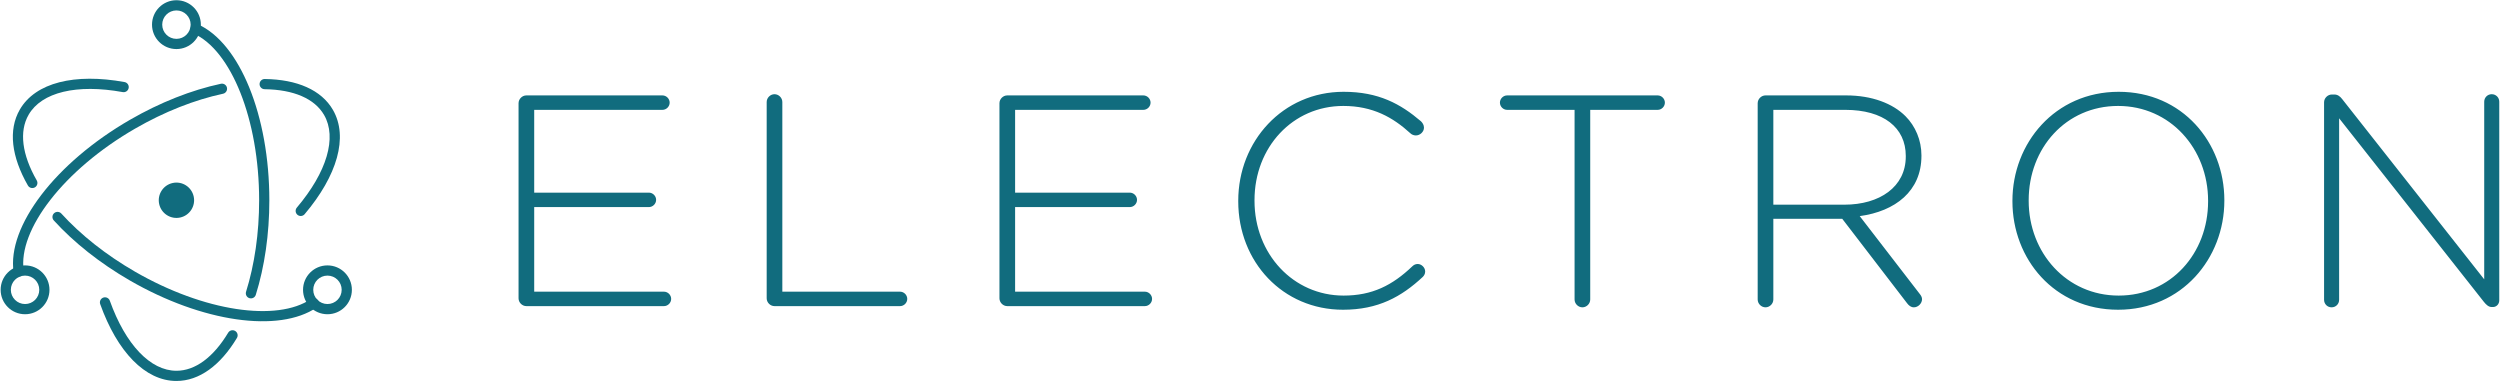
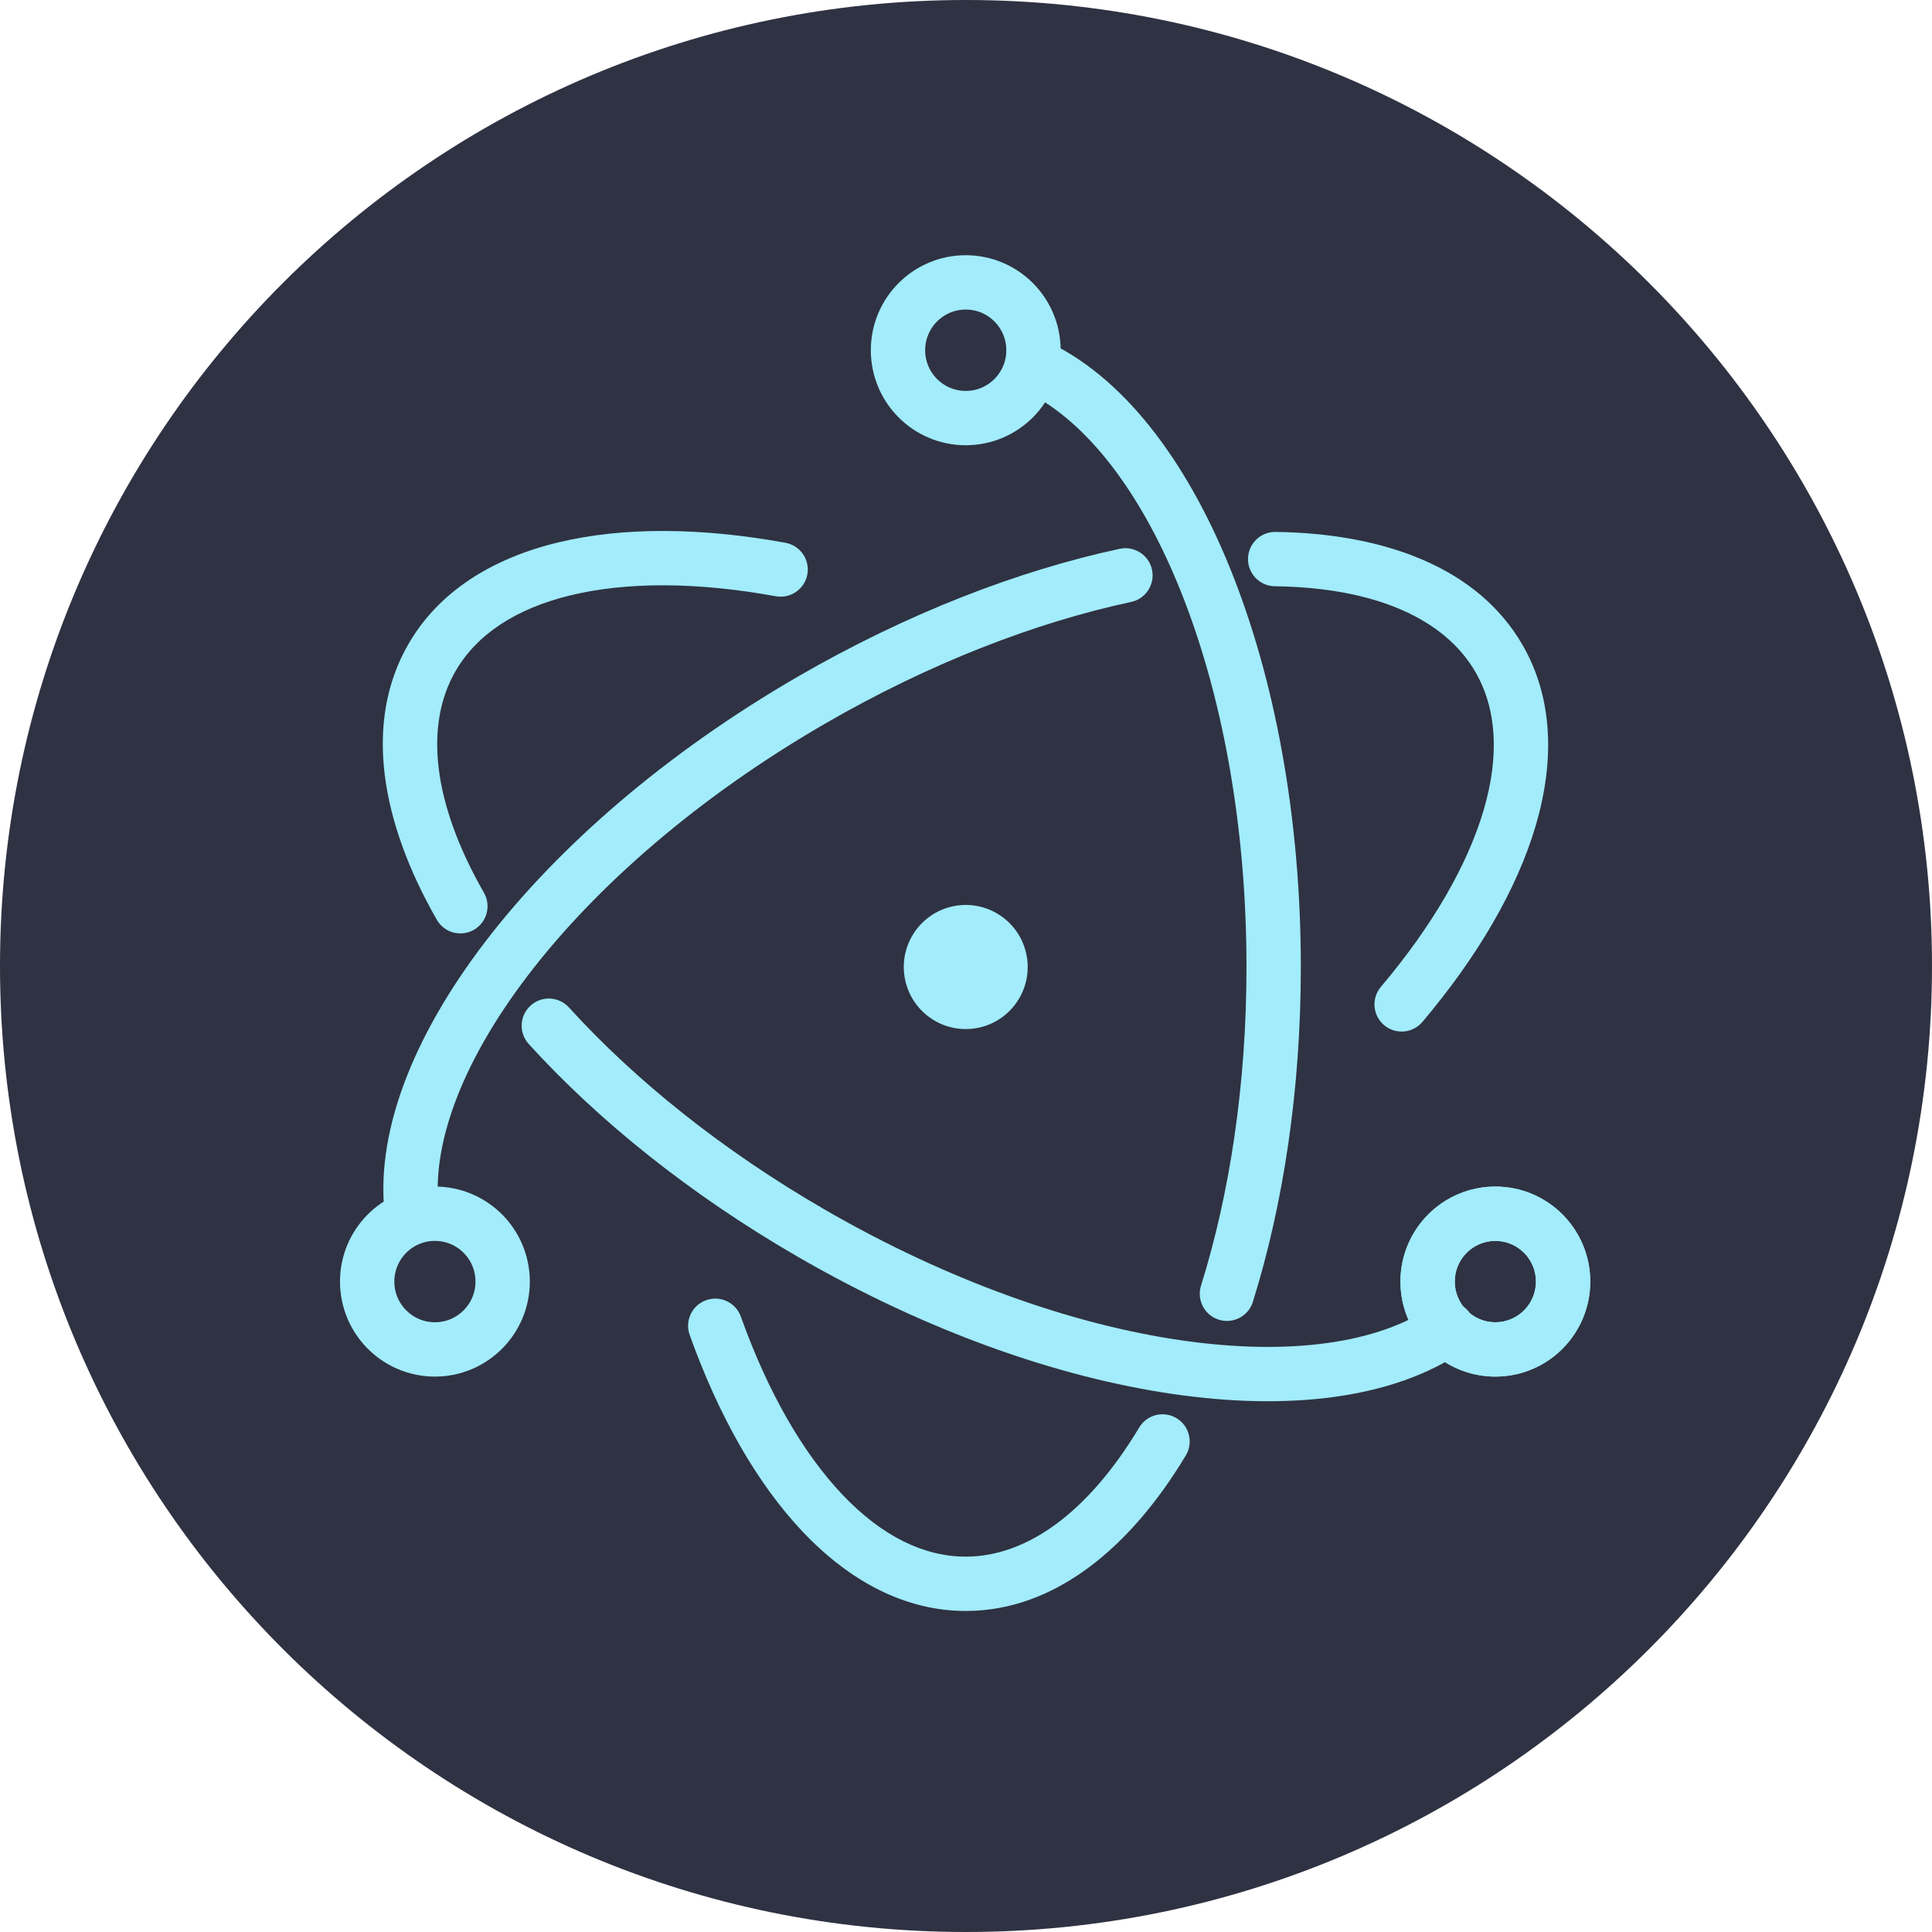
- <svg xmlns="http://www.w3.org/2000/svg" width="980px" height="150px" viewBox="0 0 980 150" version="1.1">
-   <defs />
-   <g stroke="none" stroke-width="1" fill="none" fill-rule="evenodd">
-     <g transform="translate(-1, -1)" fill="#116C7E">
-       <g transform="translate(204, 36)">
-         <path d="M3.34,85 L57.266,85 C58.8,85 60.098,83.702 60.098,82.168 C60.098,80.634 58.8,79.336 57.266,79.336 L6.408,79.336 L6.408,46.178 L51.366,46.178 C52.9,46.178 54.198,44.88 54.198,43.346 C54.198,41.812 52.9,40.514 51.366,40.514 L6.408,40.514 L6.408,8.064 L56.676,8.064 C58.21,8.064 59.508,6.766 59.508,5.232 C59.508,3.698 58.21,2.4 56.676,2.4 L3.34,2.4 C1.688,2.4 0.272,3.816 0.272,5.468 L0.272,81.932 C0.272,83.584 1.688,85 3.34,85 L3.34,85 Z M97.538,81.932 C97.538,83.584 98.954,85 100.606,85 L149.812,85 C151.346,85 152.644,83.702 152.644,82.168 C152.644,80.634 151.346,79.336 149.812,79.336 L103.674,79.336 L103.674,4.996 C103.674,3.344 102.258,1.928 100.606,1.928 C98.954,1.928 97.538,3.344 97.538,4.996 L97.538,81.932 Z M191.853,85 L245.779,85 C247.313,85 248.611,83.702 248.611,82.168 C248.611,80.634 247.313,79.336 245.779,79.336 L194.921,79.336 L194.921,46.178 L239.879,46.178 C241.413,46.178 242.711,44.88 242.711,43.346 C242.711,41.812 241.413,40.514 239.879,40.514 L194.921,40.514 L194.921,8.064 L245.189,8.064 C246.723,8.064 248.021,6.766 248.021,5.232 C248.021,3.698 246.723,2.4 245.189,2.4 L191.853,2.4 C190.201,2.4 188.785,3.816 188.785,5.468 L188.785,81.932 C188.785,83.584 190.201,85 191.853,85 L191.853,85 Z M323.457,86.416 C337.263,86.416 346.349,81.342 354.727,73.554 C355.199,73.082 355.671,72.374 355.671,71.43 C355.671,69.896 354.255,68.48 352.721,68.48 C351.777,68.48 351.069,68.952 350.597,69.424 C342.809,76.858 334.903,80.87 323.693,80.87 C303.987,80.87 288.765,64.586 288.765,43.7 L288.765,43.464 C288.765,22.696 303.751,6.53 323.575,6.53 C335.139,6.53 343.045,11.014 349.889,17.268 C350.361,17.74 351.187,18.094 352.013,18.094 C353.665,18.094 355.199,16.678 355.199,15.026 C355.199,13.964 354.609,13.138 354.019,12.548 C345.995,5.704 337.381,0.984 323.693,0.984 C299.857,0.984 282.393,20.336 282.393,43.7 L282.393,43.936 C282.393,67.654 299.857,86.416 323.457,86.416 L323.457,86.416 Z M414.233,82.404 C414.233,84.056 415.649,85.472 417.301,85.472 C418.953,85.472 420.369,84.056 420.369,82.404 L420.369,8.064 L446.801,8.064 C448.335,8.064 449.633,6.766 449.633,5.232 C449.633,3.698 448.335,2.4 446.801,2.4 L387.801,2.4 C386.267,2.4 384.969,3.698 384.969,5.232 C384.969,6.766 386.267,8.064 387.801,8.064 L414.233,8.064 L414.233,82.404 Z M486.011,82.404 C486.011,84.056 487.427,85.472 489.079,85.472 C490.731,85.472 492.147,84.056 492.147,82.404 L492.147,50.78 L519.169,50.78 L544.539,83.82 C545.247,84.764 546.073,85.472 547.253,85.472 C548.905,85.472 550.439,83.938 550.439,82.286 C550.439,81.578 550.085,80.87 549.495,80.162 L526.013,49.718 C539.937,47.83 550.203,39.924 550.203,26.118 L550.203,25.882 C550.203,19.982 547.843,14.436 543.949,10.542 C538.993,5.586 530.851,2.4 520.703,2.4 L489.079,2.4 C487.427,2.4 486.011,3.816 486.011,5.468 L486.011,82.404 Z M492.147,45.234 L492.147,8.064 L520.349,8.064 C535.335,8.064 544.067,15.026 544.067,26.118 L544.067,26.354 C544.067,38.272 533.801,45.234 519.995,45.234 L492.147,45.234 Z M627.29,86.416 C652.306,86.416 668.944,66.238 668.944,43.7 L668.944,43.464 C668.944,20.926 652.542,0.984 627.526,0.984 C602.51,0.984 585.872,21.162 585.872,43.7 L585.872,43.936 C585.872,66.474 602.274,86.416 627.29,86.416 L627.29,86.416 Z M627.526,80.87 C607.112,80.87 592.244,64.114 592.244,43.7 L592.244,43.464 C592.244,23.05 606.876,6.53 627.29,6.53 C647.704,6.53 662.572,23.286 662.572,43.7 L662.572,43.936 C662.572,64.35 647.94,80.87 627.526,80.87 L627.526,80.87 Z M708.036,82.522 C708.036,84.174 709.334,85.472 710.986,85.472 C712.638,85.472 713.936,84.174 713.936,82.522 L713.936,11.368 L770.694,83.348 C771.638,84.528 772.582,85.354 773.762,85.354 L774.234,85.354 C775.65,85.354 776.712,84.174 776.712,82.758 L776.712,4.878 C776.712,3.226 775.414,1.928 773.762,1.928 C772.11,1.928 770.812,3.226 770.812,4.878 L770.812,74.498 L715.116,3.816 C714.29,2.754 713.346,2.046 712.048,2.046 L711.104,2.046 C709.452,2.046 708.036,3.462 708.036,5.114 L708.036,82.522 Z" />
-       </g>
-       <g transform="translate(0.699997, 0.400002)">
-         <path d="M49.127,32.768 C29.623,29.215 14.201,32.933 8.055,43.579 C3.469,51.523 4.78,62.055 11.235,73.313 C11.784,74.271 13.006,74.603 13.964,74.054 C14.923,73.504 15.254,72.282 14.705,71.324 C8.89,61.182 7.759,52.092 11.519,45.579 C16.625,36.736 30.38,33.419 48.41,36.703 C49.497,36.901 50.538,36.181 50.736,35.094 C50.934,34.007 50.213,32.966 49.127,32.768 L49.127,32.768 Z M21.377,86.998 C29.264,95.664 39.51,103.793 51.194,110.539 C79.487,126.874 109.606,131.24 124.45,121.118 C125.363,120.496 125.598,119.252 124.976,118.339 C124.354,117.427 123.109,117.191 122.197,117.813 C108.912,126.872 80.3,122.725 53.194,107.075 C41.859,100.53 31.938,92.659 24.336,84.305 C23.592,83.489 22.328,83.429 21.511,84.172 C20.694,84.916 20.634,86.181 21.377,86.998 L21.377,86.998 Z" />
-         <path d="M119.715,84.565 C132.486,69.478 136.945,54.304 130.812,43.68 C126.298,35.864 116.758,31.736 104.078,31.572 C102.973,31.557 102.066,32.441 102.052,33.545 C102.038,34.65 102.921,35.557 104.026,35.571 C115.43,35.72 123.649,39.275 127.347,45.68 C132.442,54.505 128.465,68.036 116.662,81.98 C115.948,82.823 116.053,84.085 116.896,84.799 C117.739,85.513 119.001,85.408 119.715,84.565 L119.715,84.565 Z M86.894,33.434 C75.347,35.908 63.057,40.745 51.253,47.56 C22.046,64.422 2.994,89.287 5.64,107.316 C5.8,108.408 6.816,109.164 7.909,109.004 C9.002,108.844 9.758,107.828 9.598,106.735 C7.248,90.727 25.308,67.158 53.253,51.024 C64.703,44.413 76.604,39.729 87.732,37.345 C88.812,37.114 89.5,36.05 89.269,34.97 C89.037,33.89 87.974,33.202 86.894,33.434 L86.894,33.434 Z" />
-         <path d="M39.578,119.815 C46.255,138.46 57.179,149.94 69.463,149.94 C78.421,149.94 86.71,143.833 93.173,133.081 C93.742,132.135 93.436,130.906 92.489,130.337 C91.543,129.768 90.314,130.074 89.745,131.021 C83.936,140.683 76.801,145.94 69.463,145.94 C59.259,145.94 49.516,135.701 43.344,118.466 C42.972,117.426 41.827,116.885 40.787,117.258 C39.747,117.63 39.206,118.775 39.578,119.815 L39.578,119.815 Z M100.569,116.168 C104.026,105.122 105.882,92.379 105.882,79.1 C105.882,45.966 94.286,17.403 77.768,10.069 C76.758,9.621 75.576,10.076 75.128,11.085 C74.68,12.095 75.135,13.276 76.144,13.725 C90.876,20.266 101.882,47.374 101.882,79.1 C101.882,91.983 100.085,104.323 96.752,114.973 C96.422,116.027 97.009,117.149 98.063,117.479 C99.117,117.809 100.239,117.222 100.569,116.168 L100.569,116.168 Z" />
-         <path d="M138.237,114.208 C138.237,108.922 133.951,104.636 128.665,104.636 C123.378,104.636 119.092,108.922 119.092,114.208 C119.092,119.495 123.378,123.781 128.665,123.781 C133.951,123.781 138.237,119.495 138.237,114.208 L138.237,114.208 Z M134.237,114.208 C134.237,117.286 131.742,119.781 128.665,119.781 C125.587,119.781 123.092,117.286 123.092,114.208 C123.092,111.131 125.587,108.636 128.665,108.636 C131.742,108.636 134.237,111.131 134.237,114.208 L134.237,114.208 Z" />
-         <path d="M10.123,123.781 C15.41,123.781 19.695,119.495 19.695,114.208 C19.695,108.922 15.41,104.636 10.123,104.636 C4.836,104.636 0.551,108.922 0.551,114.208 C0.551,119.495 4.836,123.781 10.123,123.781 L10.123,123.781 Z M10.123,119.781 C7.046,119.781 4.551,117.286 4.551,114.208 C4.551,111.131 7.046,108.636 10.123,108.636 C13.201,108.636 15.695,111.131 15.695,114.208 C15.695,117.286 13.201,119.781 10.123,119.781 L10.123,119.781 Z" />
-         <path d="M69.463,19.833 C74.749,19.833 79.035,15.547 79.035,10.261 C79.035,4.974 74.749,0.688 69.463,0.688 C64.176,0.688 59.89,4.974 59.89,10.261 C59.89,15.547 64.176,19.833 69.463,19.833 L69.463,19.833 Z M69.463,15.833 C66.385,15.833 63.89,13.338 63.89,10.261 C63.89,7.183 66.385,4.688 69.463,4.688 C72.54,4.688 75.035,7.183 75.035,10.261 C75.035,13.338 72.54,15.833 69.463,15.833 L69.463,15.833 Z" />
-         <path d="M70.925,85.87 C67.186,86.678 63.502,84.301 62.693,80.563 C61.887,76.824 64.261,73.14 68,72.331 C71.739,71.523 75.422,73.899 76.232,77.638 C77.04,81.377 74.664,85.06 70.925,85.87 Z" />
-       </g>
-     </g>
-   </g>
+ <svg xmlns="http://www.w3.org/2000/svg" width="128" height="128" viewBox="0 0 128 128" fill="none">
+   <circle cx="64" cy="64" r="64" fill="#2F3242" />
+   <path d="M51.395 39.503C52.373 39.681 53.311 39.033 53.489 38.055C53.668 37.077 53.019 36.14 52.041 35.961L51.395 39.503ZM28.615 43.575L30.175 44.474L30.175 44.474L28.615 43.575ZM28.939 60.936C29.433 61.798 30.533 62.098 31.396 61.604C32.258 61.11 32.557 60.01 32.064 59.147L28.939 60.936ZM37.694 66.746C37.025 66.01 35.887 65.955 35.151 66.624C34.415 67.292 34.361 68.431 35.029 69.167L37.694 66.746ZM53.749 81.701L52.848 83.26L53.749 81.701ZM96.921 89.515C97.742 88.954 97.953 87.834 97.392 87.013C96.831 86.192 95.711 85.981 94.89 86.542L96.921 89.515ZM52.041 35.961C46.471 34.945 41.285 34.897 36.974 35.938C32.655 36.981 29.084 39.158 27.056 42.676L30.175 44.474C31.569 42.055 34.145 40.324 37.819 39.437C41.501 38.548 46.155 38.547 51.395 39.503L52.041 35.961ZM27.056 42.676C24.043 47.903 25.278 54.54 28.939 60.936L32.064 59.147C28.658 53.198 28.109 48.058 30.175 44.474L27.056 42.676ZM35.029 69.167C39.639 74.24 45.716 79.135 52.848 83.26L54.65 80.143C47.808 76.187 42.03 71.519 37.694 66.746L35.029 69.167ZM52.848 83.26C61.344 88.173 70.046 91.245 77.735 92.361C85.359 93.468 92.274 92.688 96.921 89.515L94.89 86.542C91.326 88.977 85.49 89.849 78.252 88.798C71.079 87.757 62.809 84.861 54.65 80.143L52.848 83.26ZM105.359 84.908C105.359 81.434 102.546 78.613 99.071 78.613V82.213C100.553 82.213 101.759 83.417 101.759 84.908H105.359ZM99.071 78.613C95.596 78.613 92.783 81.434 92.783 84.908H96.383C96.383 83.417 97.589 82.213 99.071 82.213V78.613ZM92.783 84.908C92.783 88.382 95.596 91.203 99.071 91.203V87.603C97.589 87.603 96.383 86.399 96.383 84.908H92.783ZM99.071 91.203C102.546 91.203 105.359 88.382 105.359 84.908H101.759C101.759 86.399 100.553 87.603 99.071 87.603V91.203Z" fill="#A2ECFB" />
+   <path d="M91.487 65.382C90.846 66.141 90.941 67.277 91.7 67.919C92.459 68.56 93.595 68.465 94.237 67.706L91.487 65.382ZM99.317 43.635L97.757 44.534L99.317 43.635ZM84.507 35.241C83.513 35.228 82.697 36.024 82.684 37.018C82.671 38.012 83.466 38.828 84.46 38.841L84.507 35.241ZM74.941 39.88C75.913 39.672 76.531 38.715 76.323 37.742C76.114 36.771 75.157 36.152 74.185 36.36L74.941 39.88ZM53.784 46.373L54.685 47.931L53.784 46.373ZM25.549 80.905C25.693 81.888 26.607 82.569 27.591 82.425C28.575 82.281 29.255 81.366 29.111 80.383L25.549 80.905ZM94.237 67.706C97.884 63.391 100.505 58.927 101.752 54.678C103.001 50.421 102.9 46.247 100.876 42.736L97.757 44.534C99.149 46.949 99.36 50.042 98.297 53.664C97.232 57.294 94.918 61.322 91.487 65.382L94.237 67.706ZM100.876 42.736C97.912 37.594 91.708 35.335 84.507 35.241L84.46 38.841C91.133 38.928 95.726 41.011 97.757 44.534L100.876 42.736ZM74.185 36.36C67.436 37.809 60.088 40.648 52.883 44.815L54.685 47.931C61.597 43.934 68.595 41.242 74.941 39.88L74.185 36.36ZM52.883 44.815C44.137 49.872 36.967 56.095 32.149 62.393C27.377 68.63 24.715 75.212 25.549 80.905L29.111 80.383C28.484 76.103 30.475 70.506 35.008 64.58C39.496 58.714 46.284 52.789 54.685 47.931L52.883 44.815Z" fill="#A2ECFB" />
+   <path d="M49.083 87.23C48.748 86.293 47.718 85.806 46.782 86.141C45.846 86.475 45.358 87.505 45.693 88.442L49.083 87.23ZM78.564 96.426C79.075 95.573 78.799 94.468 77.946 93.956C77.094 93.444 75.988 93.721 75.477 94.573L78.564 96.426ZM79.57 85.18C79.274 86.128 79.803 87.138 80.752 87.434C81.7 87.731 82.71 87.202 83.006 86.253L79.57 85.18ZM84.383 64.067H82.583H84.383ZM69.156 22.53C68.248 22.126 67.184 22.535 66.78 23.443C66.376 24.352 66.785 25.416 67.693 25.819L69.156 22.53ZM45.693 88.442C47.599 93.774 50.15 98.29 53.203 101.505C56.262 104.724 59.928 106.731 63.983 106.731V103.131C61.198 103.131 58.416 101.765 55.813 99.025C53.204 96.279 50.877 92.248 49.083 87.23L45.693 88.442ZM63.983 106.731C69.869 106.731 74.892 102.542 78.564 96.426L75.477 94.573C72.078 100.235 68.012 103.131 63.983 103.131V106.731ZM83.006 86.253C85.027 79.786 86.183 72.183 86.183 64.067H82.583C82.583 71.854 81.472 79.092 79.57 85.18L83.006 86.253ZM86.183 64.067C86.183 54.114 84.444 44.922 81.496 37.65C78.575 30.444 74.344 24.837 69.156 22.53L67.693 25.819C71.636 27.573 75.385 32.156 78.16 39.003C80.909 45.784 82.583 54.507 82.583 64.067H86.183Z" fill="#A2ECFB" />
+   <path fill-rule="evenodd" clip-rule="evenodd" d="M103.559 84.908C103.559 82.425 101.55 80.413 99.071 80.413C96.592 80.413 94.583 82.425 94.583 84.908C94.583 87.39 96.592 89.403 99.071 89.403C101.55 89.403 103.559 87.39 103.559 84.908V84.908Z" stroke="#A2ECFB" stroke-width="3.6" stroke-linecap="round" />
+   <path fill-rule="evenodd" clip-rule="evenodd" d="M28.814 89.403C31.293 89.403 33.302 87.39 33.302 84.908C33.302 82.425 31.293 80.413 28.814 80.413C26.336 80.413 24.326 82.425 24.326 84.908C24.326 87.39 26.336 89.403 28.814 89.403V89.403V89.403Z" stroke="#A2ECFB" stroke-width="3.6" stroke-linecap="round" />
+   <ellipse cx="63.983" cy="23.204" rx="4.488" ry="4.495" stroke="#A2ECFB" stroke-width="3.6" stroke-linecap="round" />
+   <path fill-rule="evenodd" clip-rule="evenodd" d="M64.85 68.086C62.634 68.565 60.451 67.155 59.971 64.935C59.493 62.716 60.901 60.529 63.117 60.049C65.333 59.569 67.516 60.98 67.995 63.199C68.474 65.419 67.066 67.605 64.85 68.086Z" fill="#A2ECFB" />
</svg>
